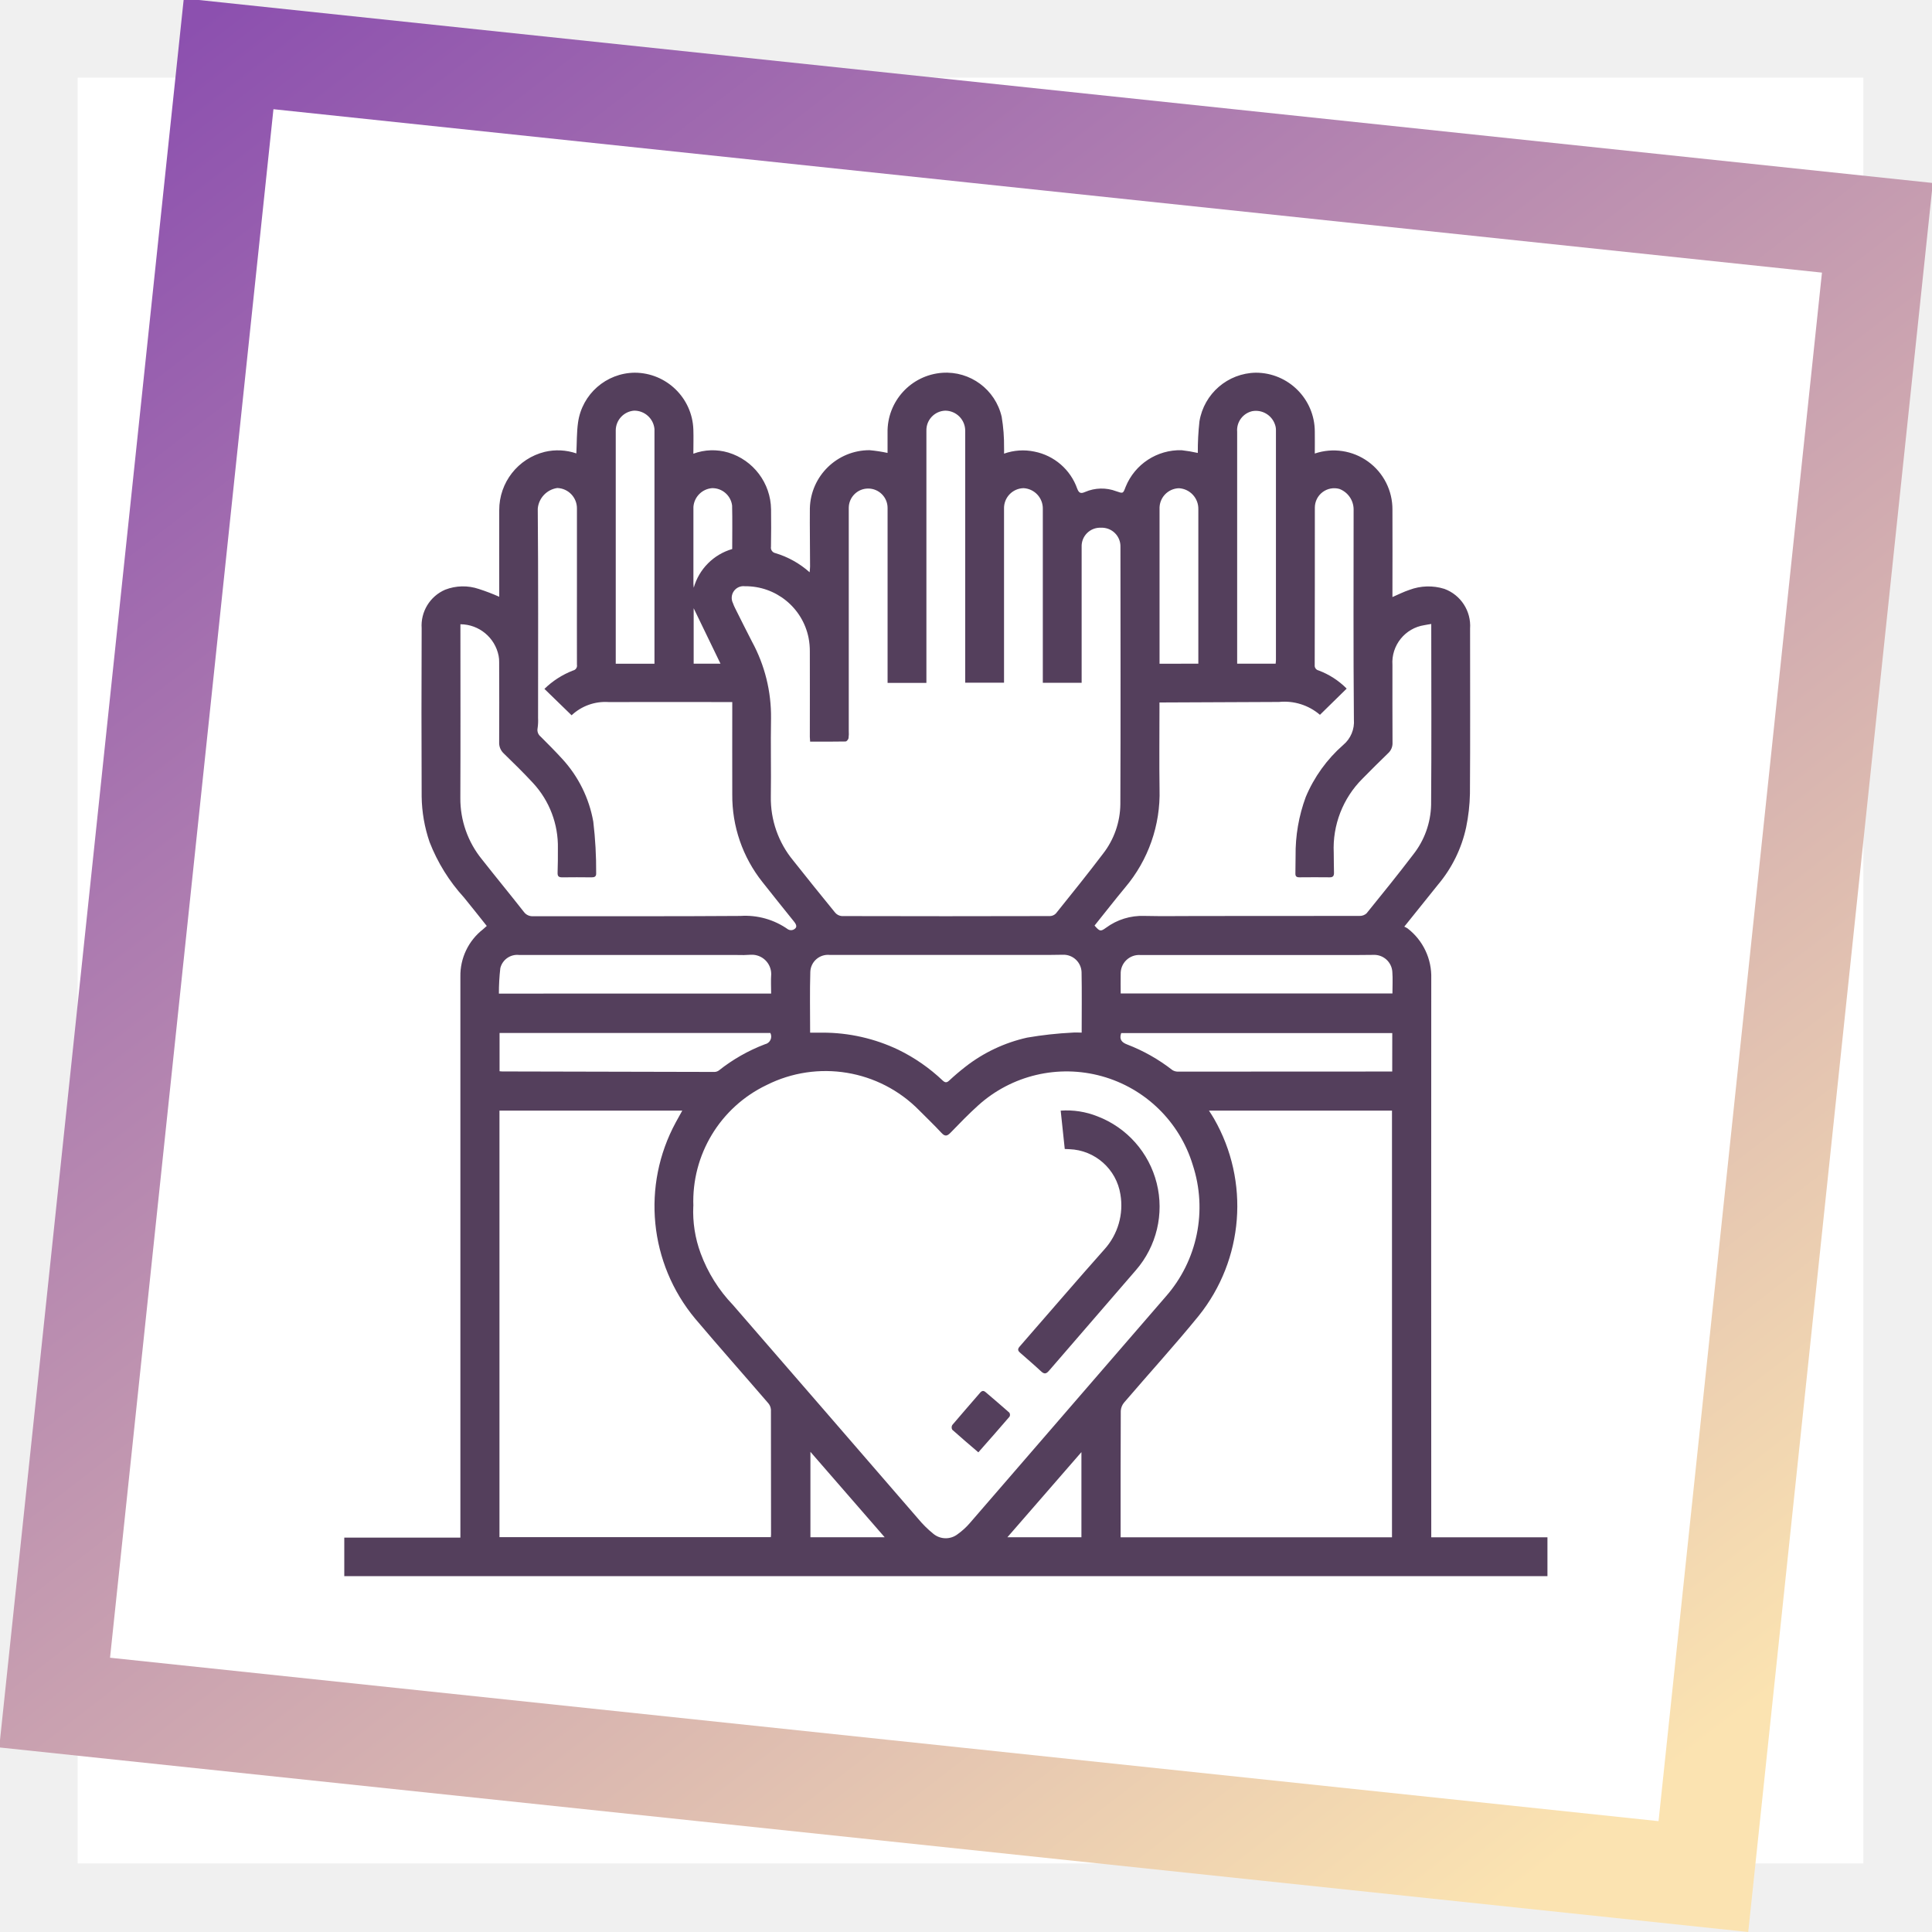
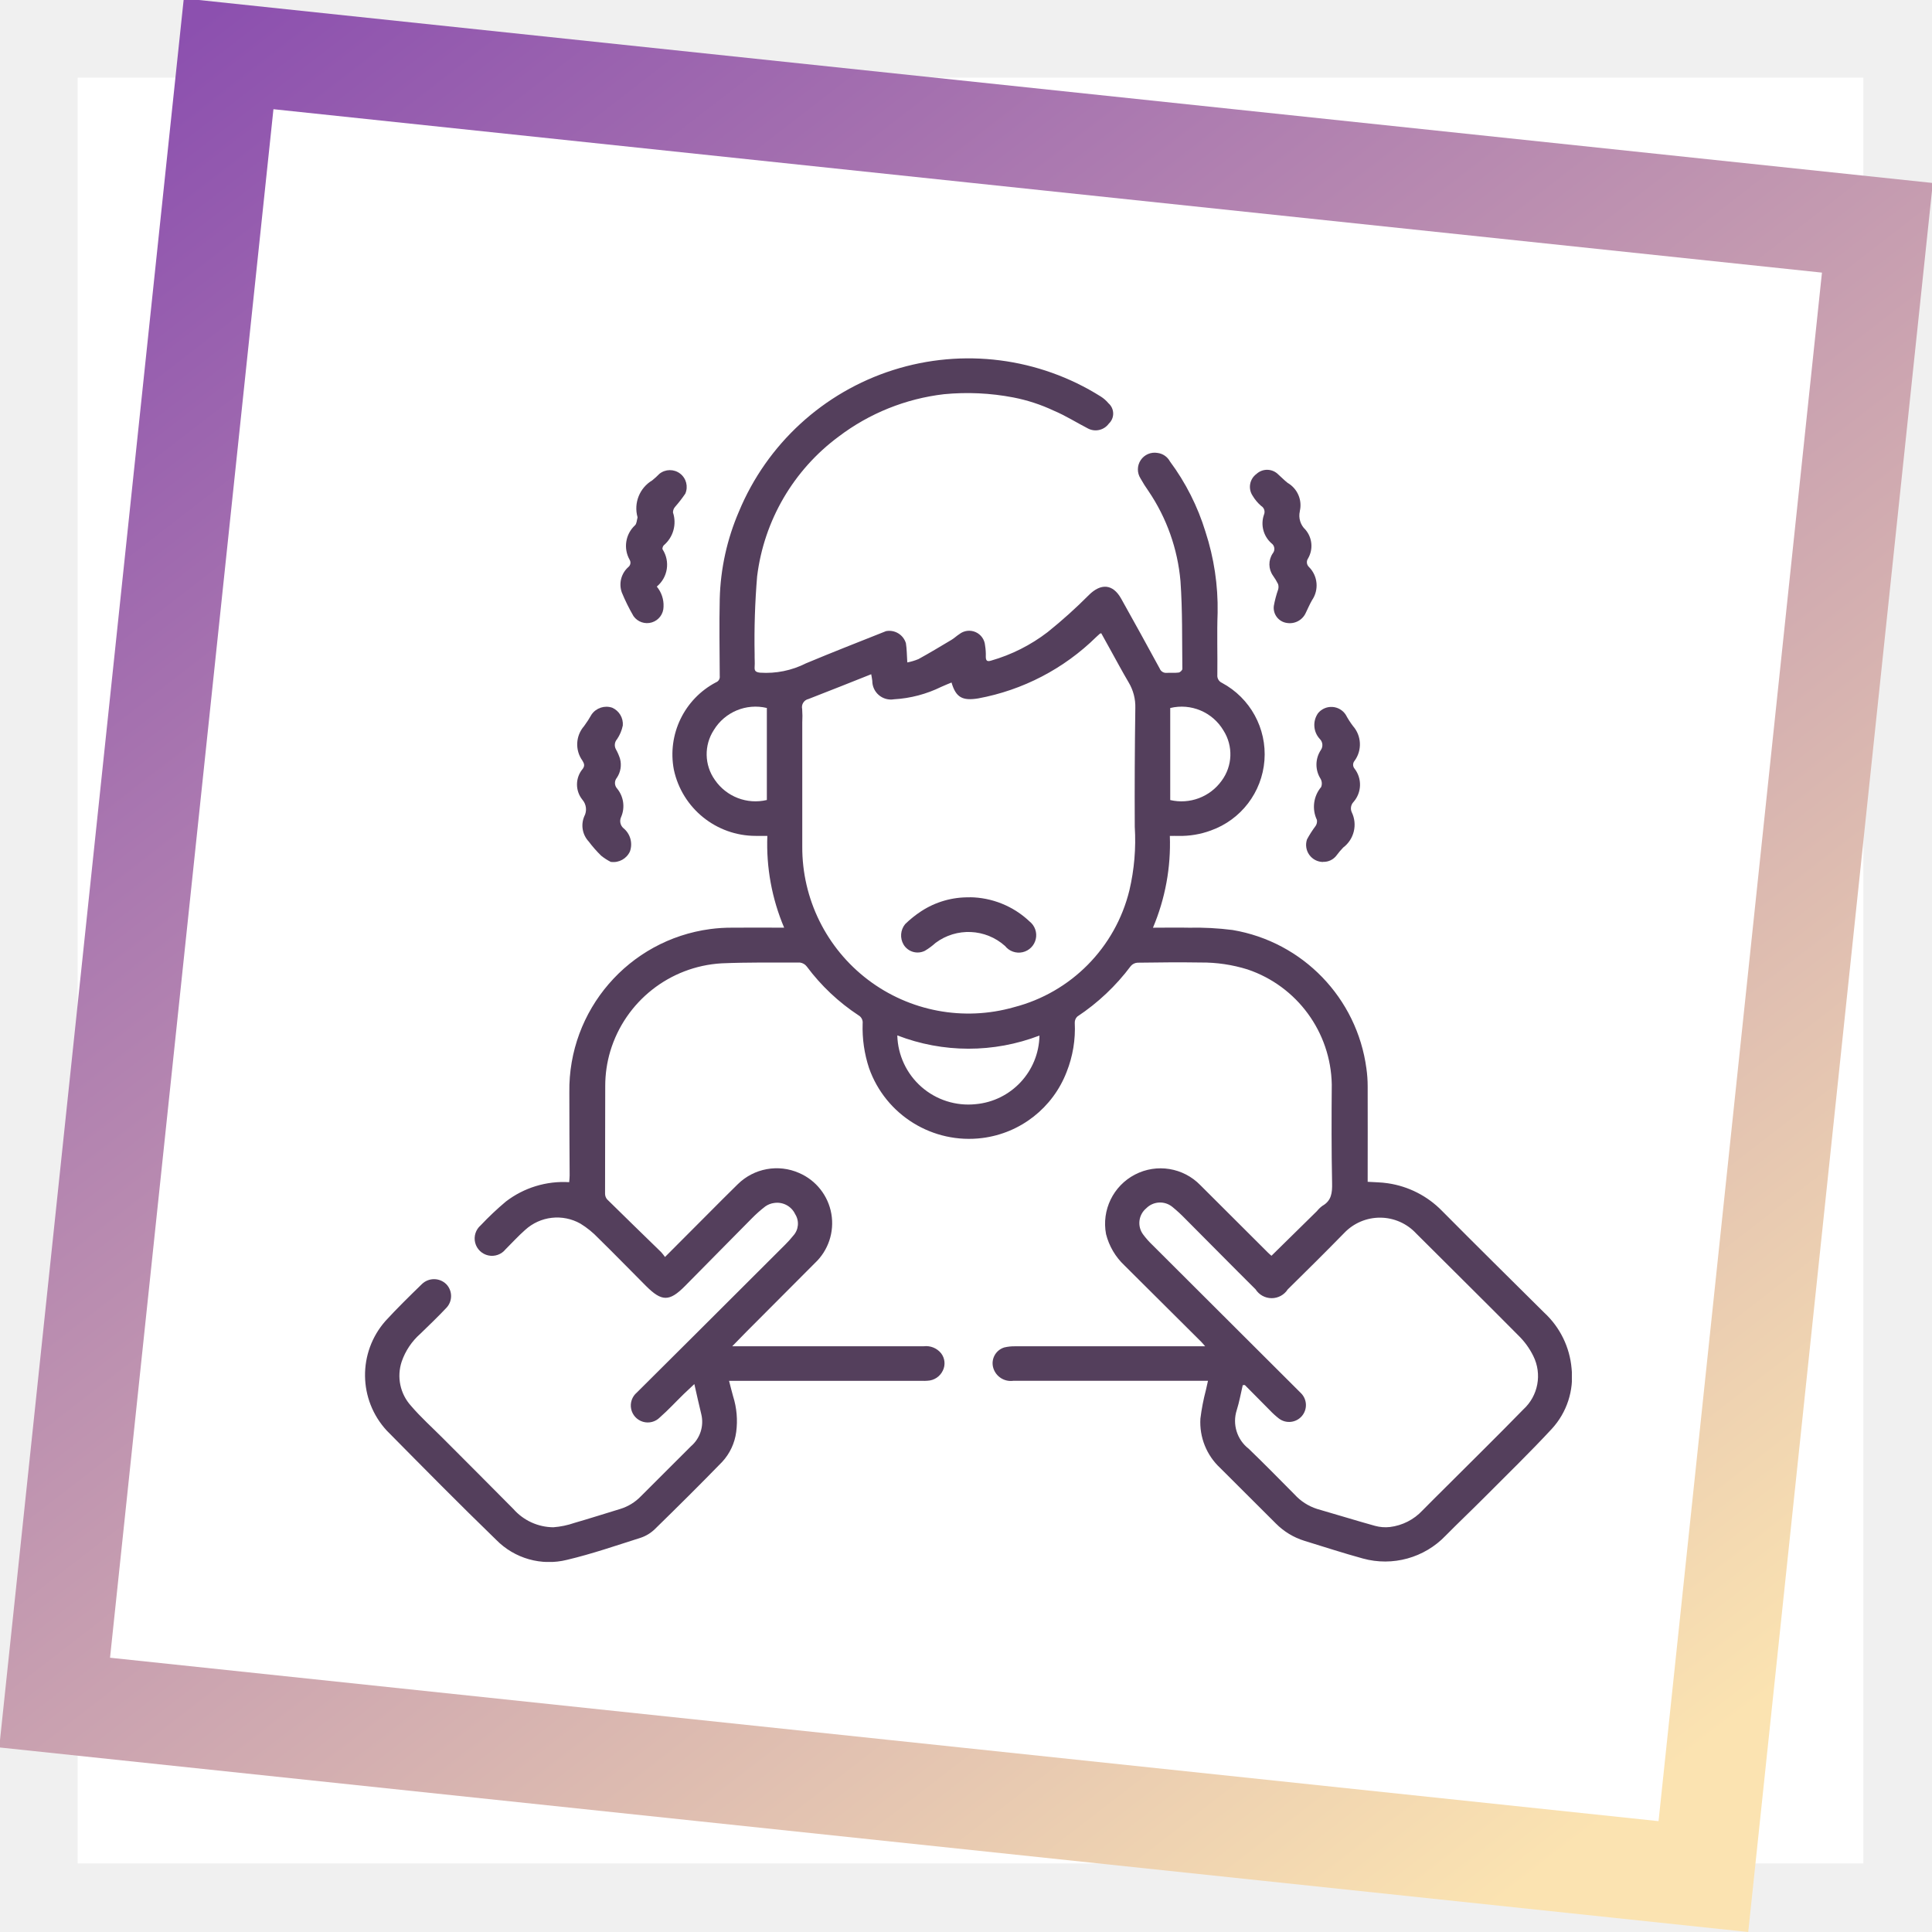
<svg xmlns="http://www.w3.org/2000/svg" width="124.417" height="124.418" viewBox="0 0 124.417 124.418">
  <defs>
    <clipPath id="clip-path">
      <rect id="Rectángulo_379044" data-name="Rectángulo 379044" width="115" height="115" transform="translate(389.246 2670.246)" fill="#fff" stroke="#707070" stroke-width="1" />
    </clipPath>
    <linearGradient id="linear-gradient" x1="0.989" y1="1.001" x2="0.081" y2="0.049" gradientUnits="objectBoundingBox">
      <stop offset="0" stop-color="#8c50af" />
      <stop offset="1" stop-color="#fbe3b1" />
    </linearGradient>
    <clipPath id="clip-path-2">
      <rect id="Rectángulo_379486" data-name="Rectángulo 379486" width="86" height="86" transform="translate(409 1416)" fill="#fff" stroke="#707070" stroke-width="1" />
    </clipPath>
    <clipPath id="clip-path-3">
-       <rect id="Rectángulo_379485" data-name="Rectángulo 379485" width="77.482" height="77.5" fill="#543f5c" />
+       <rect id="Rectángulo_379732" data-name="Rectángulo 379732" width="77.719" height="77.555" fill="#543f5c" />
    </clipPath>
  </defs>
-   <g id="Grupo_1075361" data-name="Grupo 1075361" transform="translate(-2010.559 9590.363)">
+   <g id="Grupo_1075358" data-name="Grupo 1075358" transform="translate(-2010.559 9590.363)">
    <g id="Enmascarar_grupo_1074670" data-name="Enmascarar grupo 1074670" transform="translate(1626.313 -12255.608)" clip-path="url(#clip-path)">
      <rect id="Imagen_28" data-name="Imagen 28" width="128.611" height="124.518" transform="translate(382.686 2667.283)" fill="#fff" />
    </g>
    <path id="Sustracción_177" data-name="Sustracción 177" d="M113.2,113.2H0V0H113.2V113.2ZM6.49,6.49V106.714H106.713V6.49Z" transform="matrix(-0.995, -0.105, 0.105, -0.995, 2123.143, -9465.945)" fill="url(#linear-gradient)" />
    <g id="Enmascarar_grupo_1074731" data-name="Enmascarar grupo 1074731" transform="translate(1619.73 -10986.362)" clip-path="url(#clip-path-2)">
-       <g id="Grupo_1075088" data-name="Grupo 1075088" transform="translate(413 1420)">
-         <g id="Grupo_1075087" data-name="Grupo 1075087" clip-path="url(#clip-path-3)">
-           <path id="Trazado_642333" data-name="Trazado 642333" d="M14.945,5.2c.035-.687.018-1.352.11-2A3.726,3.726,0,0,1,18.705,0,3.789,3.789,0,0,1,22.48,3.656c.018.505,0,1.012,0,1.561a3.557,3.557,0,0,1,2.251-.074A3.875,3.875,0,0,1,27.484,8.8c.009.8.009,1.6-.005,2.4a.361.361,0,0,0,.289.421,5.826,5.826,0,0,1,2.2,1.232c.012-.153.029-.261.028-.369,0-1.25-.024-2.5-.013-3.751A3.842,3.842,0,0,1,33.826,4.99a9.646,9.646,0,0,1,1.16.177c0-.426,0-.861,0-1.3A3.8,3.8,0,0,1,38.507.007a3.663,3.663,0,0,1,3.829,2.836,11.215,11.215,0,0,1,.153,2c.007.111,0,.224,0,.37a3.614,3.614,0,0,1,1.953-.132A3.677,3.677,0,0,1,47.2,7.467c.114.3.238.331.509.213a2.671,2.671,0,0,1,2-.047c.446.153.441.167.611-.286a3.781,3.781,0,0,1,3.6-2.355,9.621,9.621,0,0,1,1.046.176,17.4,17.4,0,0,1,.106-2.035A3.742,3.742,0,0,1,58.707,0,3.8,3.8,0,0,1,62.5,3.783c.007.462,0,.924,0,1.423a3.787,3.787,0,0,1,5,3.618c.01,1.76,0,3.52,0,5.28v.344c.38-.163.727-.341,1.094-.462a3.455,3.455,0,0,1,2.249-.065A2.538,2.538,0,0,1,72.5,16.481c0,3.543.015,7.086-.009,10.629a11.825,11.825,0,0,1-.244,2.164,8.5,8.5,0,0,1-1.816,3.7c-.7.875-1.4,1.748-2.168,2.7a1.3,1.3,0,0,1,.214.115A3.915,3.915,0,0,1,70,39.014q-.01,17.75,0,35.5V75h7.482v2.5H0V75.018H7.477v-.48q0-17.82,0-35.639A3.779,3.779,0,0,1,8.93,35.848c.078-.064.151-.134.246-.219C8.677,35,8.2,34.4,7.712,33.8a11.436,11.436,0,0,1-2.219-3.574,9.422,9.422,0,0,1-.51-2.927q-.023-5.419,0-10.838a2.519,2.519,0,0,1,1.511-2.485,3.177,3.177,0,0,1,2.177-.046,12.963,12.963,0,0,1,1.308.5V14.1c0-1.749-.006-3.5,0-5.245a3.855,3.855,0,0,1,2.931-3.757,3.685,3.685,0,0,1,2.035.1m7.531,48.476a7.746,7.746,0,0,0,.474,3.038,9.6,9.6,0,0,0,2.082,3.327q5.973,6.883,11.934,13.777a6.843,6.843,0,0,0,.958.948,1.252,1.252,0,0,0,1.58.031,4.394,4.394,0,0,0,.789-.722Q46.6,66.791,52.9,59.5a8.72,8.72,0,0,0,1.739-8.486,8.494,8.494,0,0,0-13.816-3.829c-.618.558-1.2,1.159-1.778,1.756-.21.216-.353.266-.584.017-.463-.5-.958-.973-1.439-1.457a8.454,8.454,0,0,0-9.83-1.625,8.3,8.3,0,0,0-4.711,7.8M30,23.759c-.009-.144-.019-.224-.019-.3,0-1.829.007-3.659,0-5.488a4.45,4.45,0,0,0-.081-.895,4.136,4.136,0,0,0-4.1-3.324.756.756,0,0,0-.77,1.089,2.5,2.5,0,0,0,.136.318c.363.723.72,1.449,1.094,2.167a10.085,10.085,0,0,1,1.222,4.927c-.031,1.678.013,3.358-.013,5.037a6.3,6.3,0,0,0,1.446,4.131c.893,1.123,1.789,2.245,2.7,3.356a.63.63,0,0,0,.424.216q6.7.018,13.407,0a.551.551,0,0,0,.383-.17c1.021-1.273,2.047-2.542,3.032-3.843a5.292,5.292,0,0,0,1.117-3.192c.024-5.523.008-11.046.006-16.569a1.2,1.2,0,0,0-1.255-1.235,1.189,1.189,0,0,0-1.244,1.24q0,4.186,0,8.372v.373h-2.5v-.437q0-5.384,0-10.768a1.311,1.311,0,0,0-1.237-1.328,1.286,1.286,0,0,0-1.261,1.328q0,5.4,0,10.8v.4h-2.5v-.44q0-7.885,0-15.77A1.291,1.291,0,0,0,38.7,2.445a1.259,1.259,0,0,0-1.212,1.3q0,7.92,0,15.84v.391h-2.5v-.428q0-5.419,0-10.838a1.249,1.249,0,1,0-2.5,0q0,7.173,0,14.346a2.414,2.414,0,0,1-.015.484c-.017.083-.122.208-.189.21-.75.015-1.5.009-2.279.009M9.994,74.989H27.47c.006-.069.013-.115.013-.16,0-2.685,0-5.371-.007-8.056a.719.719,0,0,0-.181-.42c-1.563-1.815-3.153-3.607-4.7-5.436a11.32,11.32,0,0,1-1.247-12.64l.418-.756H9.994ZM67.471,75V47.522H55.686c.121.193.23.352.324.518a11.3,11.3,0,0,1-.989,12.7c-1.547,1.9-3.205,3.716-4.8,5.579a.913.913,0,0,0-.216.54c-.014,2.593-.01,5.187-.01,7.78V75Zm-19.159-39.4c.339.386.39.4.741.147a3.909,3.909,0,0,1,2.468-.764c1.146.026,2.292.006,3.438.006q5.21,0,10.42-.006a.645.645,0,0,0,.452-.163c1.012-1.25,2.026-2.5,3-3.781a5.357,5.357,0,0,0,1.159-3.21c.03-3.763.011-7.526.01-11.289v-.358c-.166.028-.3.046-.437.075A2.432,2.432,0,0,0,67.5,18.827c0,1.667-.005,3.335.005,5a.861.861,0,0,1-.28.675q-.836.809-1.651,1.639a6.32,6.32,0,0,0-1.854,4.777c.011.428,0,.857.016,1.285.005.2-.066.3-.28.294q-.973-.01-1.945,0c-.2,0-.267-.069-.26-.263.012-.37,0-.741.012-1.111a10.556,10.556,0,0,1,.655-3.8,9.182,9.182,0,0,1,2.413-3.351,1.936,1.936,0,0,0,.687-1.642C64.978,17.816,65,13.3,65,8.784a1.419,1.419,0,0,0-.919-1.3,1.249,1.249,0,0,0-1.578,1.2c0,3.381,0,6.762-.009,10.143a.318.318,0,0,0,.248.347,5.028,5.028,0,0,1,1.811,1.17l-1.721,1.688a3.515,3.515,0,0,0-2.643-.828q-3.664.018-7.328.032h-.364v.409c0,1.725-.021,3.451.005,5.175a9.38,9.38,0,0,1-2.221,6.339c-.665.8-1.3,1.622-1.966,2.447M12.885,20.366a5.463,5.463,0,0,1,1.854-1.19.317.317,0,0,0,.244-.372c-.006-1.714,0-3.427,0-5.141q0-2.449,0-4.9a1.31,1.31,0,0,0-1.267-1.337A1.476,1.476,0,0,0,12.46,8.755c.038,4.492.021,8.985.02,13.477a3.329,3.329,0,0,1-.03.658.552.552,0,0,0,.2.55c.466.467.934.934,1.378,1.421a8.029,8.029,0,0,1,2.008,4.052,26.607,26.607,0,0,1,.185,3.322c.011.226-.119.266-.309.264-.625-.006-1.25-.01-1.875,0-.226,0-.308-.066-.3-.3.018-.521.022-1.042.019-1.563a6.018,6.018,0,0,0-1.6-4.212c-.605-.653-1.242-1.279-1.882-1.9a.93.93,0,0,1-.3-.735c.01-1.714.006-3.427,0-5.141a1.927,1.927,0,0,0-.034-.413A2.523,2.523,0,0,0,7.479,16.2v.414c0,3.589.011,7.179-.005,10.768a6.2,6.2,0,0,0,1.4,3.97c.887,1.128,1.8,2.235,2.686,3.365a.684.684,0,0,0,.613.285c4.446-.006,8.892.015,13.337-.018a4.761,4.761,0,0,1,3.068.866.391.391,0,0,0,.334.025c.295-.134.21-.329.051-.527-.681-.849-1.366-1.694-2.037-2.55a8.93,8.93,0,0,1-1.94-5.63c-.006-1.853,0-3.705,0-5.558v-.4c-2.688,0-5.327-.006-7.965,0a3.171,3.171,0,0,0-2.382.852l-1.75-1.7M30,42.5c.294,0,.547,0,.8,0a11.3,11.3,0,0,1,4.892,1.107,11.418,11.418,0,0,1,2.839,1.971c.161.15.265.161.433,0,.33-.307.674-.6,1.03-.877a10.012,10.012,0,0,1,3.981-1.881,24.3,24.3,0,0,1,2.921-.322c.19-.019.384,0,.591,0,0-1.33.018-2.614-.007-3.9a1.164,1.164,0,0,0-1.189-1.115c-.278,0-.555.011-.833.011l-14.2,0a1.138,1.138,0,0,0-1.246,1.08C29.973,39.87,30,41.164,30,42.5m20-2.522h17.5c0-.481.028-.944-.007-1.4a1.17,1.17,0,0,0-1.216-1.086c-.347,0-.694.009-1.041.009H51.276A1.187,1.187,0,0,0,50,38.734c-.009.4,0,.808,0,1.244m-22.511.005c0-.445-.024-.851.005-1.254A1.246,1.246,0,0,0,26.2,37.483a8.524,8.524,0,0,1-.937.016l-13.988,0a1.12,1.12,0,0,0-1.226.848,13.959,13.959,0,0,0-.092,1.638Zm-.04,2.538H10v2.465c.069.006.114.013.159.013q6.837.018,13.674.031a.483.483,0,0,0,.287-.093,11.129,11.129,0,0,1,2.971-1.69.506.506,0,0,0,.348-.726m-7.463-23.78V18.39q0-7.26,0-14.52c0-.081,0-.163,0-.243a1.306,1.306,0,0,0-1.312-1.183A1.285,1.285,0,0,0,17.482,3.7q0,7.347,0,14.693v.348ZM67.489,42.528H50.032c-.141.406.035.6.379.732a11.33,11.33,0,0,1,2.918,1.65.663.663,0,0,0,.386.1q6.686,0,13.371-.006h.4ZM57.5,18.739h2.479c.007-.086.019-.165.019-.243q0-7.4,0-14.793a1.017,1.017,0,0,0-.064-.37,1.3,1.3,0,0,0-1.455-.857A1.257,1.257,0,0,0,57.5,3.806q0,7.292,0,14.584v.349m-2.5,0v-.3q0-4.823,0-9.647a1.326,1.326,0,0,0-1.25-1.352,1.286,1.286,0,0,0-1.248,1.339q0,4.807,0,9.613v.351Zm-20.2,56.256-4.781-5.5v5.5Zm12.671,0V69.513l-4.767,5.482ZM24.982,11.355c0-.945.017-1.871-.006-2.8A1.28,1.28,0,0,0,23.69,7.435a1.308,1.308,0,0,0-1.206,1.206q0,2.465,0,4.93c0,.092.014.184.021.276a3.619,3.619,0,0,1,2.477-2.491M22.5,15.168v3.57h1.727L22.5,15.168" transform="translate(0 0)" fill="#543f5c" />
-           <path id="Trazado_642334" data-name="Trazado 642334" d="M158.7,172.9l-.262-2.474a5.348,5.348,0,0,1,2.368.368,6.232,6.232,0,0,1,2.48,9.9c-1.865,2.168-3.742,4.323-5.608,6.49-.181.21-.308.214-.506.029-.44-.411-.9-.8-1.351-1.2-.154-.134-.164-.237-.021-.4,1.82-2.083,3.616-4.188,5.455-6.254a4.226,4.226,0,0,0,1.029-3.538A3.453,3.453,0,0,0,159,172.909c-.091,0-.182-.008-.3-.013" transform="translate(-112.302 -122.904)" fill="#543f5c" />
-           <path id="Trazado_642335" data-name="Trazado 642335" d="M142.041,239.2c-.589-.506-1.143-.973-1.682-1.458a.311.311,0,0,1,0-.3c.588-.7,1.194-1.378,1.786-2.072.128-.15.23-.162.373-.038.507.437,1.02.867,1.519,1.312a.259.259,0,0,1,.015.253c-.653.762-1.317,1.514-2.01,2.3" transform="translate(-101.207 -169.672)" fill="#543f5c" />
+       <g id="Grupo_1075353" data-name="Grupo 1075353" transform="translate(414.336 1419.029)">
+         <g id="Grupo_1075352" data-name="Grupo 1075352" clip-path="url(#clip-path-3)">
+           <path id="Trazado_642859" data-name="Trazado 642859" d="M19.314,57.921c.959-.961,1.849-1.855,2.74-2.747.647-.648,1.29-1.3,1.947-1.94a3.572,3.572,0,0,1,3.961-.722,3.521,3.521,0,0,1,1.006,5.8q-2.208,2.219-4.421,4.434c-.284.285-.561.576-.9.921H24.1q5.94,0,11.882,0a1.244,1.244,0,0,1,1.113.449,1.056,1.056,0,0,1,.115,1.116,1.144,1.144,0,0,1-.994.656,2.844,2.844,0,0,1-.348.006H23.442c.093.358.171.677.26.993a5.283,5.283,0,0,1,.2,2.3,3.5,3.5,0,0,1-.9,1.923c-1.422,1.463-2.871,2.9-4.33,4.325a2.408,2.408,0,0,1-.91.561c-1.576.5-3.147,1.044-4.754,1.425a4.771,4.771,0,0,1-4.565-1.291C6.06,73.823,3.732,71.459,1.4,69.1a5.27,5.27,0,0,1-.084-7.063c.752-.82,1.55-1.6,2.347-2.375a1.122,1.122,0,0,1,1.574.013,1.1,1.1,0,0,1,.006,1.513c-.539.575-1.111,1.119-1.676,1.669A4.226,4.226,0,0,0,2.362,64.65a2.882,2.882,0,0,0,.6,2.855c.63.738,1.361,1.391,2.048,2.081,1.514,1.519,3.034,3.033,4.541,4.559a3.463,3.463,0,0,0,2.578,1.179,5.408,5.408,0,0,0,1.356-.282c.99-.286,1.971-.6,2.957-.9a3.108,3.108,0,0,0,1.318-.81q1.609-1.613,3.224-3.22a2.074,2.074,0,0,0,.669-2.073c-.151-.613-.284-1.23-.446-1.937-.284.266-.485.45-.679.639-.514.5-1,1.032-1.542,1.507a1.092,1.092,0,1,1-1.483-1.6q1.877-1.862,3.748-3.73,2.908-2.9,5.812-5.8a6.6,6.6,0,0,0,.51-.568A1.143,1.143,0,0,0,27.7,55.16a1.281,1.281,0,0,0-1.349-.721,1.268,1.268,0,0,0-.571.22,8.341,8.341,0,0,0-.883.784c-1.438,1.447-2.865,2.906-4.3,4.353-1,1.007-1.49,1-2.5-.008-1.025-1.025-2.034-2.066-3.07-3.08a5.718,5.718,0,0,0-1.155-.937,3.051,3.051,0,0,0-3.563.406c-.443.39-.841.831-1.261,1.247a1.117,1.117,0,1,1-1.6-1.545A19.361,19.361,0,0,1,9.066,54.35,6.086,6.086,0,0,1,13.147,53.1c.01-.143.029-.287.029-.431-.005-1.783-.024-3.567-.019-5.35A10.46,10.46,0,0,1,22.231,36.8a10.356,10.356,0,0,1,1.389-.089c1.1-.012,2.2,0,3.37,0A13.777,13.777,0,0,1,25.908,30.8c-.269,0-.508,0-.747,0a5.393,5.393,0,0,1-5.274-4.264,5.246,5.246,0,0,1,2.717-5.627.375.375,0,0,0,.238-.4c-.008-1.656-.037-3.313,0-4.968a15.183,15.183,0,0,1,1.234-5.624,16.005,16.005,0,0,1,23.307-7.41,2.109,2.109,0,0,1,.493.433A.882.882,0,0,1,47.9,4.25a1.055,1.055,0,0,1-1.334.319c-.741-.381-1.451-.833-2.217-1.155a11.051,11.051,0,0,0-2.6-.849,15.668,15.668,0,0,0-4.465-.209A13.894,13.894,0,0,0,30.5,5.085a13.2,13.2,0,0,0-5.25,9,49.155,49.155,0,0,0-.161,5.029c-.007.266.021.534,0,.8s.071.34.345.375a5.687,5.687,0,0,0,2.958-.6c1.709-.716,3.437-1.389,5.159-2.075a1.12,1.12,0,0,1,1.28.777c.062.384.059.779.089,1.238a3.531,3.531,0,0,0,.721-.215c.718-.395,1.42-.817,2.124-1.238.178-.106.33-.256.506-.368a1.027,1.027,0,0,1,1.658.727,3.637,3.637,0,0,1,.047.725c0,.258.085.331.338.254a10.917,10.917,0,0,0,3.643-1.836,31.927,31.927,0,0,0,2.658-2.39c.771-.767,1.543-.723,2.077.232q1.255,2.242,2.482,4.5a.44.44,0,0,0,.459.281c.255-.015.513.014.765-.02.091-.012.237-.152.236-.232-.023-1.886.012-3.778-.121-5.657a12.227,12.227,0,0,0-2.057-5.793,8.923,8.923,0,0,1-.518-.821,1.078,1.078,0,0,1,1.095-1.64,1.055,1.055,0,0,1,.8.545,14.92,14.92,0,0,1,2.289,4.531,15.877,15.877,0,0,1,.783,5.222c-.05,1.33,0,2.663-.018,3.995a.506.506,0,0,0,.3.515,5.214,5.214,0,0,1-.722,9.508,5.684,5.684,0,0,1-2.081.348c-.171-.006-.343,0-.556,0a13.861,13.861,0,0,1-1.087,5.911c.811,0,1.565-.017,2.317,0a18.914,18.914,0,0,1,2.811.148,10.445,10.445,0,0,1,8.618,8.919,8.144,8.144,0,0,1,.081,1.142c.008,1.957,0,3.914,0,5.871v.283c.447.03.875.03,1.293.094a6.111,6.111,0,0,1,3.5,1.784c2.182,2.2,4.384,4.373,6.582,6.554A5.541,5.541,0,0,1,77.7,65.1a4.94,4.94,0,0,1-1.268,3.88c-1.4,1.511-2.885,2.951-4.341,4.414-.826.83-1.678,1.635-2.5,2.467a5.391,5.391,0,0,1-5.333,1.474c-1.262-.345-2.506-.753-3.757-1.136a4.446,4.446,0,0,1-1.854-1.126q-1.788-1.779-3.571-3.563a4.015,4.015,0,0,1-1.28-3.186,13.9,13.9,0,0,1,.354-1.834c.037-.18.08-.358.135-.6H41.757a1.177,1.177,0,0,1-1.3-.828,1.064,1.064,0,0,1,.711-1.319,2.808,2.808,0,0,1,.689-.074q5.819-.007,11.638,0h.608c-.11-.126-.174-.208-.247-.281q-2.477-2.468-4.957-4.933a4.165,4.165,0,0,1-1.179-2.008,3.572,3.572,0,0,1,6.071-3.156q2.182,2.172,4.359,4.349c.078.078.164.149.223.2L61.3,54.963a1.94,1.94,0,0,1,.35-.337c.59-.335.64-.842.627-1.464-.044-2.118-.038-4.238-.021-6.357A7.974,7.974,0,0,0,56.832,39.4a9.842,9.842,0,0,0-3.015-.446c-1.358-.022-2.718-.007-4.076.012a.615.615,0,0,0-.426.213,13.848,13.848,0,0,1-3.447,3.256.536.536,0,0,0-.163.4A7.54,7.54,0,0,1,45.182,46a6.721,6.721,0,0,1-5.424,4.256,6.829,6.829,0,0,1-7.3-4.5,8.278,8.278,0,0,1-.413-2.869.535.535,0,0,0-.269-.534,13.2,13.2,0,0,1-3.324-3.135.661.661,0,0,0-.438-.26c-1.683,0-3.369-.022-5.05.049a7.97,7.97,0,0,0-7.171,5.66,7.847,7.847,0,0,0-.325,2.222c0,2.316-.013,4.632-.011,6.948a.564.564,0,0,0,.131.368c1.155,1.14,2.32,2.268,3.481,3.4a3.417,3.417,0,0,1,.25.316m13.274-37.53c-1.364.541-2.7,1.078-4.036,1.594a.535.535,0,0,0-.406.647,7.078,7.078,0,0,1,.006.867c0,2.663,0,5.327,0,7.99a10.7,10.7,0,0,0,13.63,10.344,10.3,10.3,0,0,0,7.436-7.524,14.062,14.062,0,0,0,.346-4.1c-.013-2.547,0-5.094.036-7.641a3.035,3.035,0,0,0-.428-1.649c-.413-.7-.793-1.413-1.186-2.121-.195-.35-.388-.7-.58-1.048-.05.016-.076.017-.091.03-.078.069-.154.14-.231.211a14.631,14.631,0,0,1-7.6,3.955c-1.015.165-1.438-.055-1.72-1.023-.223.094-.447.178-.663.28a7.916,7.916,0,0,1-3.04.8,1.2,1.2,0,0,1-1.4-1.192c-.015-.135-.043-.269-.069-.421M56.654,66.164l-.131.008c-.126.536-.22,1.082-.386,1.606a2.264,2.264,0,0,0,.768,2.488c1,.964,1.976,1.958,2.955,2.946a3.329,3.329,0,0,0,1.443.929c1.246.358,2.485.744,3.735,1.091a2.567,2.567,0,0,0,.96.076,3.434,3.434,0,0,0,2.1-1.068c.494-.506,1-1,1.5-1.5,1.664-1.664,3.345-3.312,4.989-5a2.906,2.906,0,0,0,.647-3.446,4.8,4.8,0,0,0-.972-1.334c-2.177-2.2-4.385-4.37-6.573-6.56a3.18,3.18,0,0,0-4.629-.031c-1.2,1.228-2.418,2.435-3.641,3.638A1.229,1.229,0,0,1,57.348,60c-1.512-1.5-3.009-3.024-4.516-4.533a9.674,9.674,0,0,0-.843-.776,1.251,1.251,0,0,0-1.679.09,1.235,1.235,0,0,0-.2,1.69,5.336,5.336,0,0,0,.6.677q4.775,4.768,9.554,9.531a1.085,1.085,0,0,1-1.407,1.646,5.241,5.241,0,0,1-.591-.537c-.541-.539-1.075-1.084-1.612-1.627M34.277,43.648a4.574,4.574,0,0,0,5.044,4.429,4.515,4.515,0,0,0,4.111-4.419,12.721,12.721,0,0,1-9.156-.01m-8.4-15.16V22.563a3.142,3.142,0,0,0-3.415,1.421,2.855,2.855,0,0,0,.067,3.211,3.171,3.171,0,0,0,3.348,1.294m25.977-5.924v5.927a3.185,3.185,0,0,0,3.309-1.241,2.856,2.856,0,0,0,.119-3.239,3.128,3.128,0,0,0-3.428-1.447" transform="translate(0.001 0)" fill="#543f5c" />
+           <path id="Trazado_642860" data-name="Trazado 642860" d="M51.152,90.657a3.488,3.488,0,0,1-.635-.408,8.04,8.04,0,0,1-.8-.912,1.509,1.509,0,0,1-.287-1.617.953.953,0,0,0-.12-1.075,1.557,1.557,0,0,1,.025-1.991c.154-.214.077-.357-.026-.53a1.791,1.791,0,0,1,.109-2.218,7.355,7.355,0,0,0,.487-.754,1.165,1.165,0,0,1,1.326-.432,1.153,1.153,0,0,1,.682,1.145,2.465,2.465,0,0,1-.368.879.565.565,0,0,0-.072.662,3.168,3.168,0,0,1,.26.6,1.494,1.494,0,0,1-.205,1.229.527.527,0,0,0,0,.67,1.776,1.776,0,0,1,.275,1.857.61.61,0,0,0,.146.713,1.348,1.348,0,0,1,.424,1.5,1.168,1.168,0,0,1-1.215.676" transform="translate(-35.312 -58.175)" fill="#543f5c" />
+           <path id="Trazado_642861" data-name="Trazado 642861" d="M207.656,28.582a1.237,1.237,0,0,0,.36,1.186,1.609,1.609,0,0,1,.168,1.856.422.422,0,0,0,.057.546,1.679,1.679,0,0,1,.2,2.14c-.149.26-.268.537-.4.809a1.128,1.128,0,0,1-1.22.657.983.983,0,0,1-.84-1.1,6.868,6.868,0,0,1,.277-1.05.6.6,0,0,0-.006-.358,3.953,3.953,0,0,0-.321-.532,1.264,1.264,0,0,1-.021-1.439.447.447,0,0,0-.089-.657,1.705,1.705,0,0,1-.472-1.845.446.446,0,0,0-.183-.554,2.637,2.637,0,0,1-.552-.659,1.029,1.029,0,0,1,.247-1.4,1.012,1.012,0,0,1,1.415.041c.2.175.385.371.595.534a1.661,1.661,0,0,1,.781,1.826" transform="translate(-147.455 -18.689)" fill="#543f5c" />
+           <path id="Trazado_642862" data-name="Trazado 642862" d="M218.473,90.68a1.1,1.1,0,0,1-1.031-1.454,6.774,6.774,0,0,1,.555-.868.534.534,0,0,0,.083-.387,1.971,1.971,0,0,1,.273-2.118.614.614,0,0,0-.04-.535,1.7,1.7,0,0,1,.017-1.841.556.556,0,0,0-.064-.72,1.32,1.32,0,0,1-.11-1.662,1.107,1.107,0,0,1,1.779.1,5.575,5.575,0,0,0,.466.728,1.792,1.792,0,0,1,.1,2.248.386.386,0,0,0,0,.494,1.689,1.689,0,0,1-.062,2.148.6.6,0,0,0-.117.66,1.841,1.841,0,0,1-.548,2.276,4.746,4.746,0,0,0-.423.5,1.036,1.036,0,0,1-.872.423" transform="translate(-156.78 -58.2)" fill="#543f5c" />
+           <path id="Trazado_642863" data-name="Trazado 642863" d="M61.3,33.429a1.889,1.889,0,0,1,.435,1.295,1.064,1.064,0,0,1-1.935.606,12.5,12.5,0,0,1-.751-1.519,1.508,1.508,0,0,1,.43-1.649.358.358,0,0,0,.075-.455A1.807,1.807,0,0,1,59.9,29.48c.109-.106.11-.323.159-.49a.077.077,0,0,0,0-.034,2.1,2.1,0,0,1,.949-2.368,5.018,5.018,0,0,0,.461-.421,1.082,1.082,0,0,1,1.667,1.279,8.672,8.672,0,0,1-.651.84.555.555,0,0,0-.143.368,1.959,1.959,0,0,1-.589,2.114c-.061.053-.112.212-.079.264a1.825,1.825,0,0,1-.378,2.4" transform="translate(-42.511 -18.684)" fill="#543f5c" />
+           <path id="Trazado_642864" data-name="Trazado 642864" d="M128.244,124.664a5.686,5.686,0,0,1,3.868,1.563,1.124,1.124,0,1,1-1.581,1.577,3.535,3.535,0,0,0-4.476-.2,4.261,4.261,0,0,1-.693.511,1.054,1.054,0,0,1-1.366-.4,1.158,1.158,0,0,1,.1-1.32,6.863,6.863,0,0,1,1.025-.824,5.49,5.49,0,0,1,3.128-.9" transform="translate(-89.313 -89.913)" fill="#543f5c" />
        </g>
      </g>
    </g>
  </g>
</svg>
